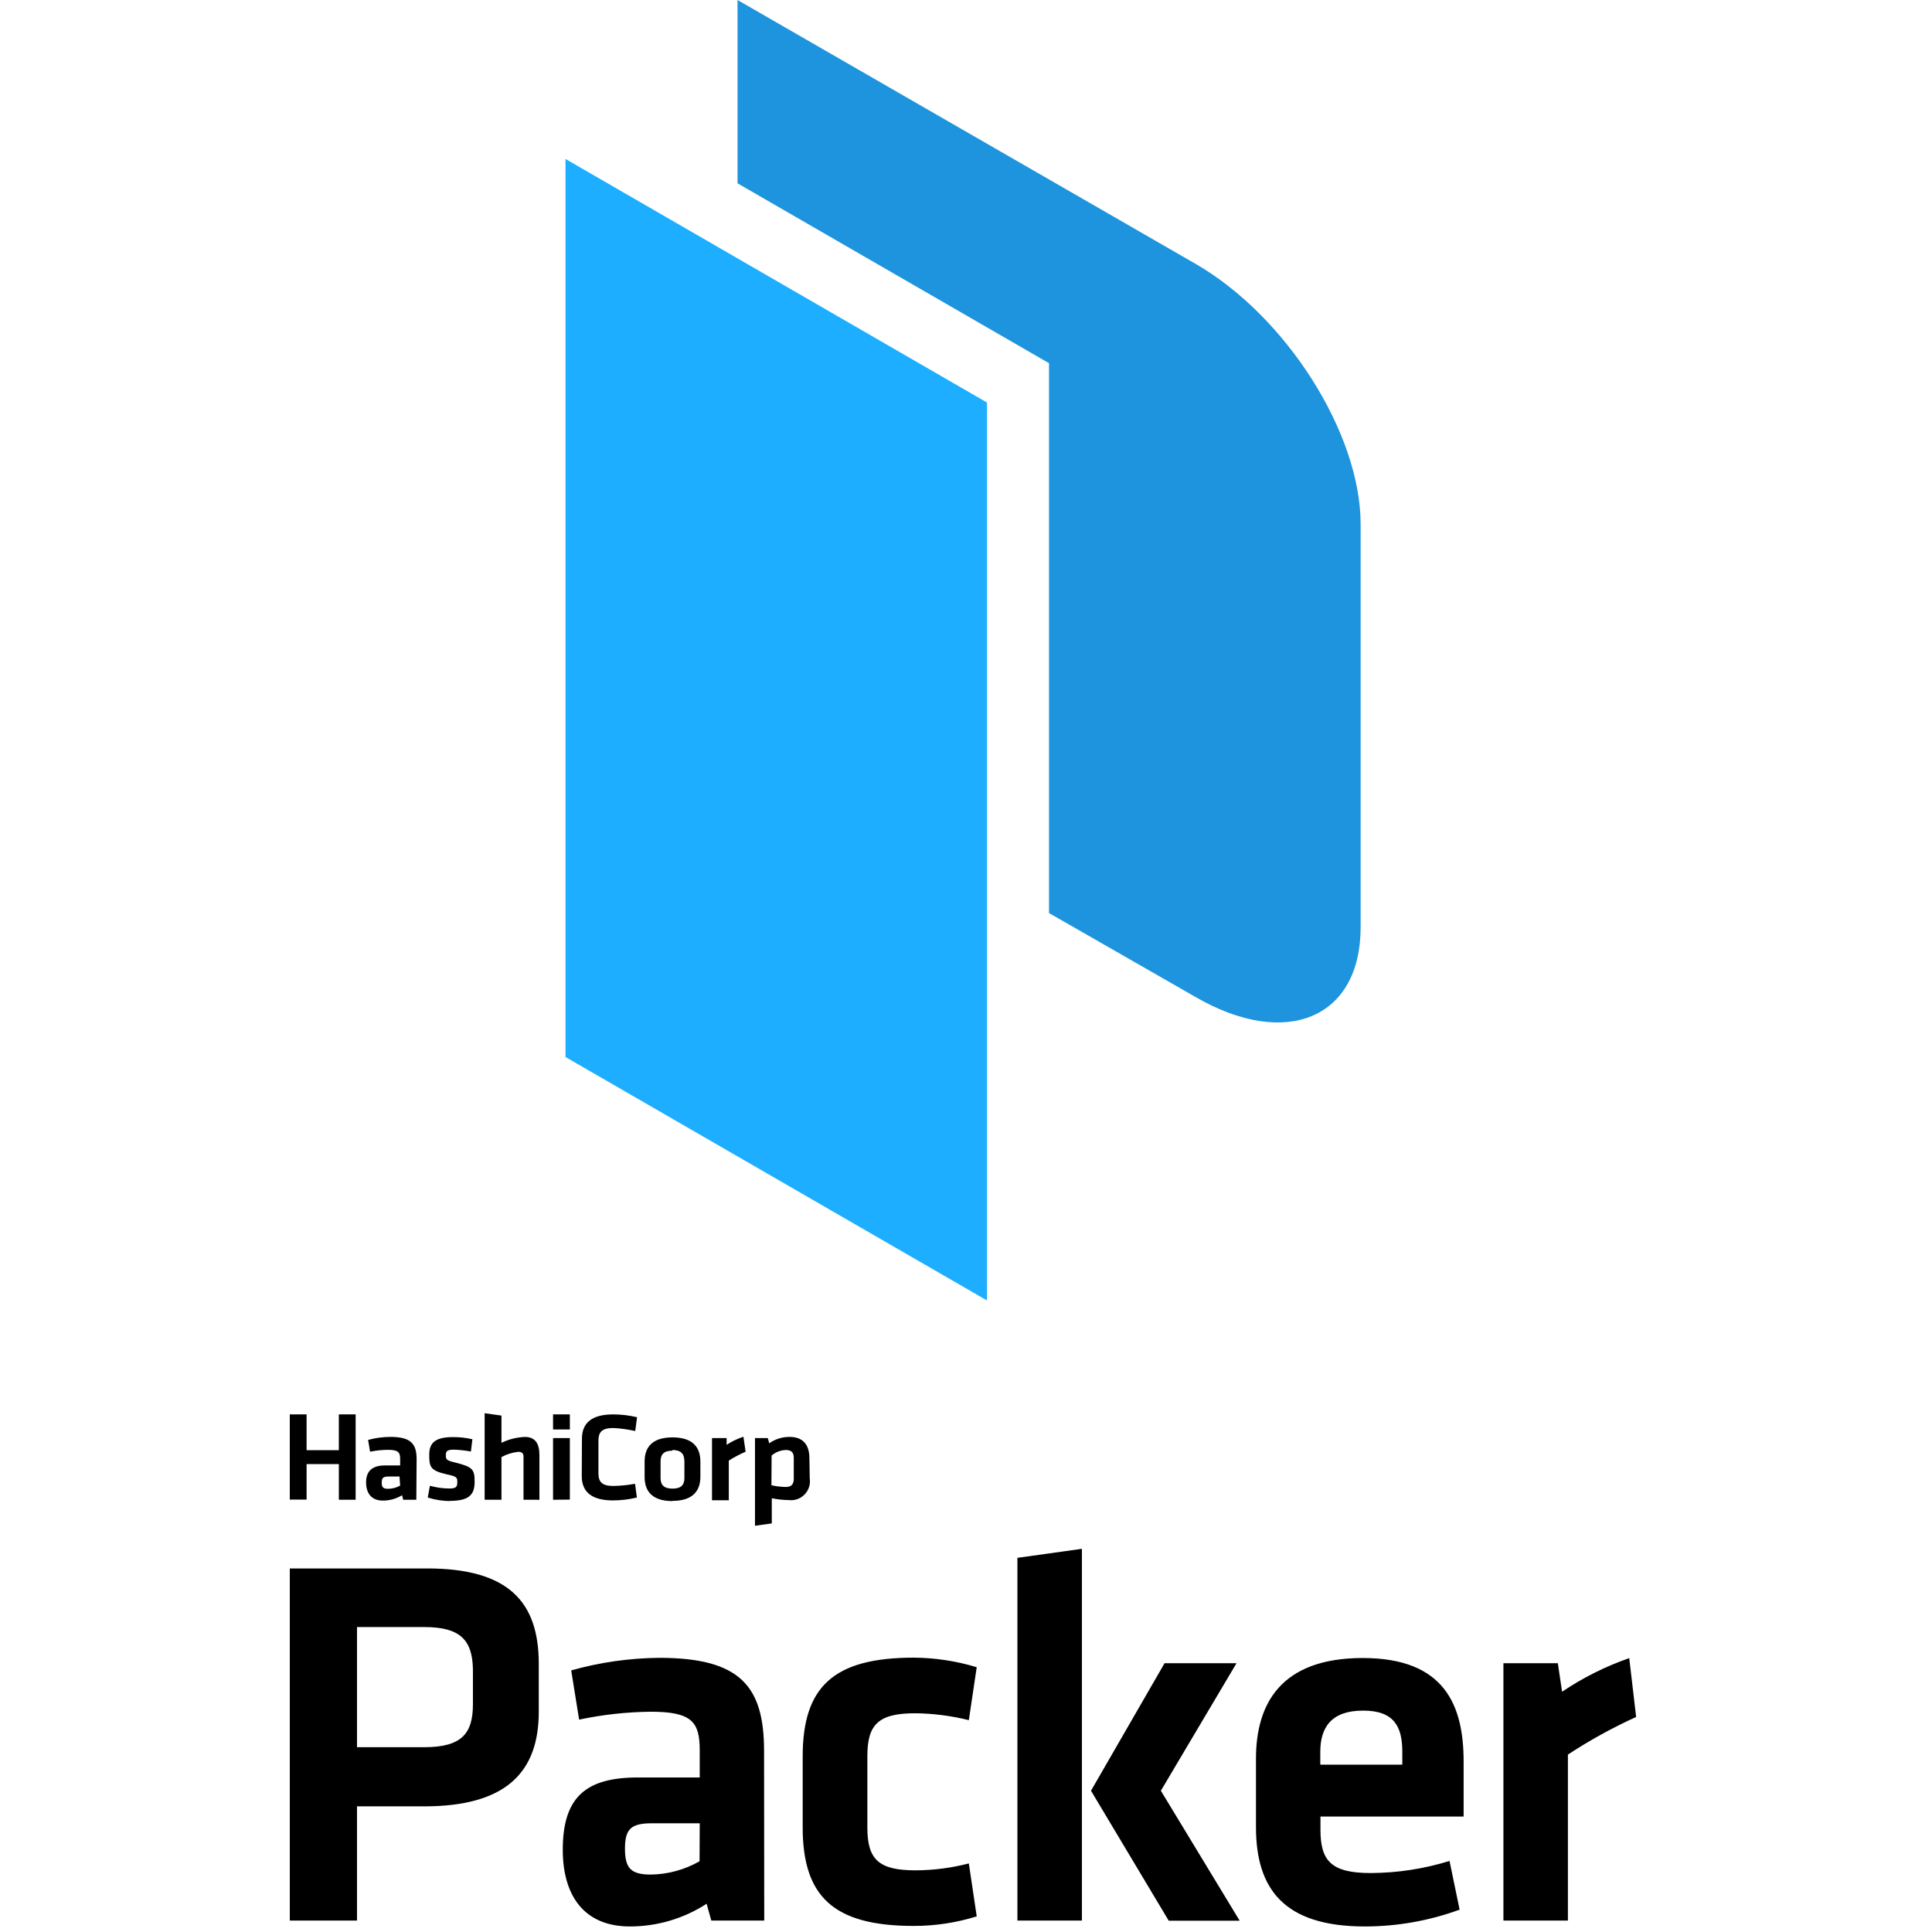
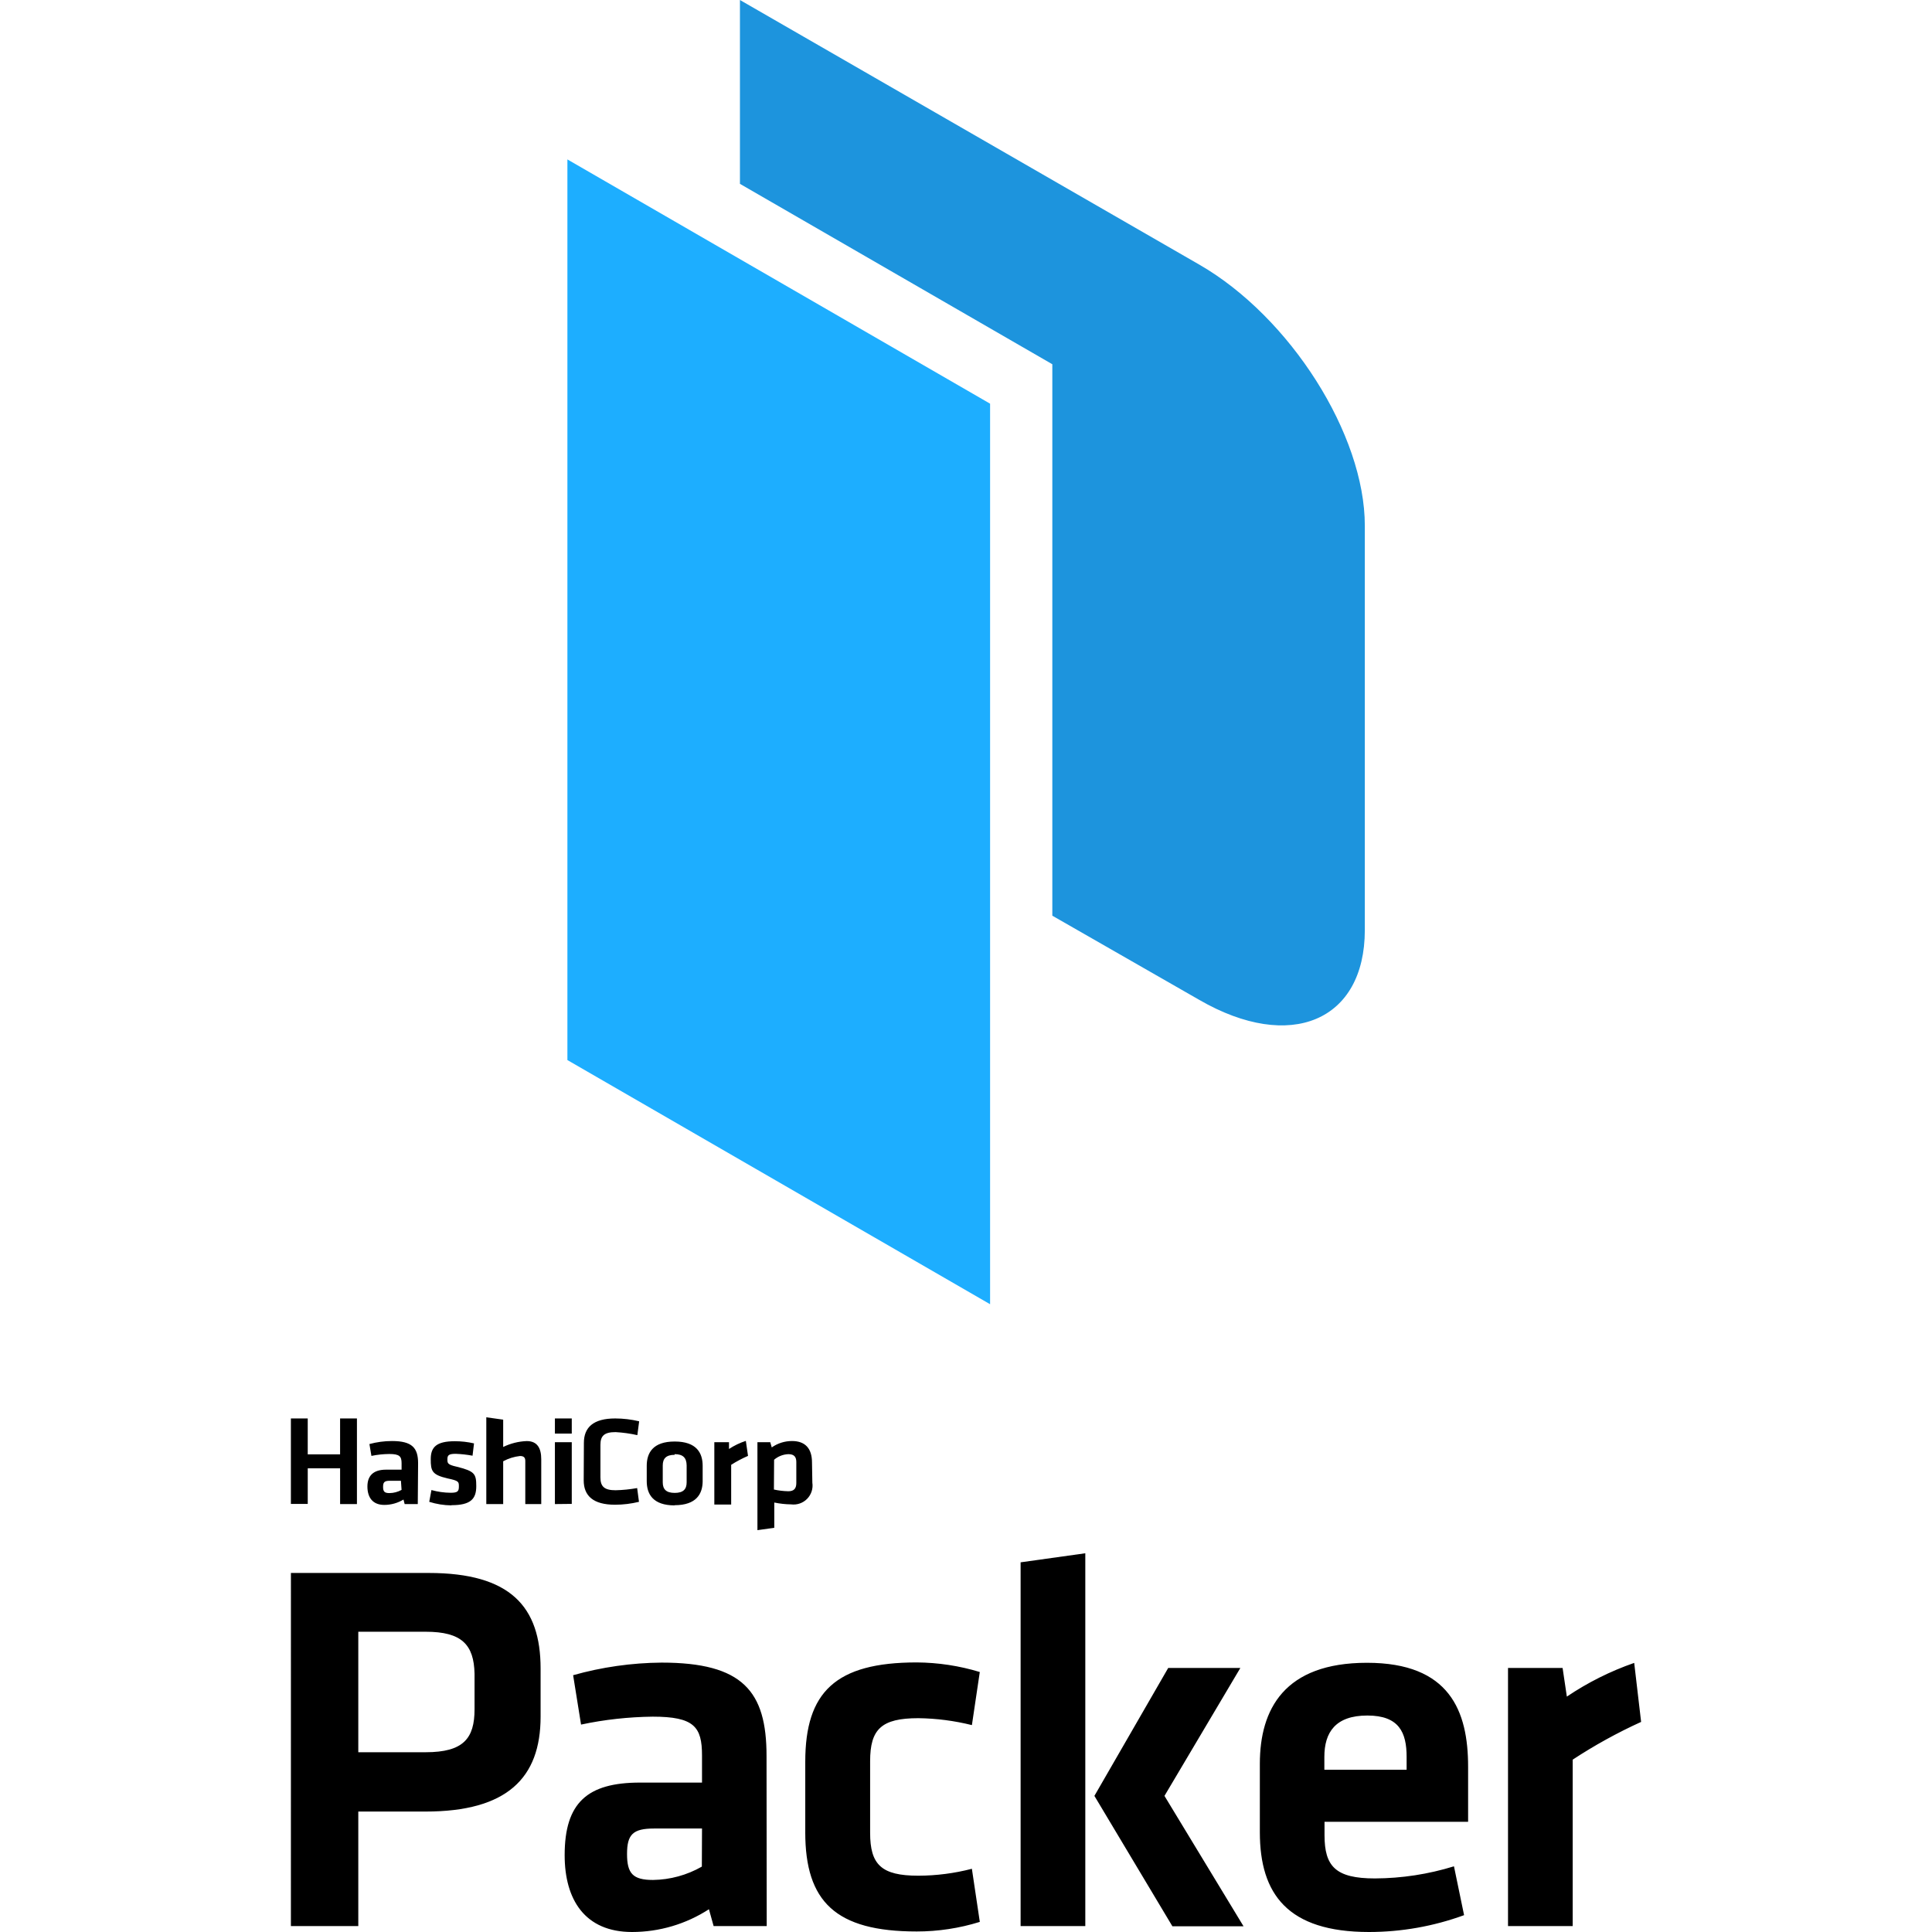
<svg xmlns="http://www.w3.org/2000/svg" viewBox="0 0 128 128">
-   <path d="M22.45 99.363V97h-2.137v2.352h-1.114v-5.645h1.113v2.371h2.137v-2.371h1.113v5.656zm5.132 0h-.867l-.078-.3a2.434 2.434 0 01-1.27.355c-.781 0-1.113-.512-1.113-1.215 0-.7.379-1.113 1.234-1.113h1.024v-.422c0-.457-.133-.613-.813-.613a6.02 6.02 0 00-1.18.125l-.132-.782a5.683 5.683 0 011.492-.199c1.336 0 1.723.457 1.723 1.469zm-1.113-1.539h-.735c-.347 0-.445.09-.445.403 0 .312.098.41.422.41a1.69 1.69 0 00.8-.211zm3.34 1.625a5.043 5.043 0 01-1.47-.234l.145-.778c.41.114.84.176 1.266.18.469 0 .547-.101.547-.414 0-.312 0-.379-.746-.535-1.035-.242-1.113-.488-1.113-1.277 0-.793.378-1.18 1.593-1.18.426 0 .852.047 1.266.144l-.098.813a7.586 7.586 0 00-1.113-.125c-.469 0-.547.102-.547.36 0 .253 0 .355.602.488 1.191.3 1.304.457 1.304 1.289 0 .836-.36 1.257-1.636 1.257zm4.875-.086v-2.851c0-.223-.102-.325-.348-.325-.387.043-.766.16-1.113.348v2.828h-1.114V93.63l1.114.156v1.805a3.875 3.875 0 011.558-.39c.703 0 .957.476.957 1.202v2.961zm1.957-4.656v-1h1.113v1zm0 4.656v-4.086h1.113v4.075zm1.914-4.043c0-1.023.625-1.613 2.07-1.613a6.9 6.9 0 011.582.188l-.121.914a8.902 8.902 0 00-1.438-.2c-.757 0-1 .254-1 .844v2.149c0 .59.243.847 1 .847a9.236 9.236 0 001.426-.144l.121.91a6.718 6.718 0 01-1.582.191c-1.445 0-2.07-.59-2.07-1.613zm6 4.13c-1.457 0-1.848-.766-1.848-1.602v-1.012c0-.836.39-1.606 1.848-1.606 1.457 0 1.847.77 1.847 1.606v1.035c-.011.8-.398 1.567-1.859 1.567zm0-3.34c-.567 0-.79.245-.79.703v1.113c0 .457.223.699.79.699.566 0 .789-.242.789-.7v-1.112c-.008-.5-.23-.747-.801-.747zm4.843.07a7.98 7.98 0 00-1.113.59v2.625h-1.113v-4.118h.969v.446a4.644 4.644 0 011.113-.535zm4.25 1.77a1.255 1.255 0 01-1.402 1.433 5.922 5.922 0 01-1.113-.121v1.668l-1.113.156v-5.809h.847l.098.344a2.315 2.315 0 011.347-.422c.86 0 1.313.489 1.313 1.414zm-2.539.452c.313.07.63.106.95.114.375 0 .53-.18.53-.547v-1.38c0-.331-.132-.523-.523-.523-.347.012-.68.141-.945.368zM19.2 103.914h9.105c5.398 0 7.39 2.227 7.39 6.313v3.18c0 4.062-2.226 6.269-7.601 6.269h-4.442v7.566H19.2zm8.905 3.883h-4.453v7.96h4.453c2.493 0 3.227-.913 3.227-2.839v-2.348c-.043-1.925-.848-2.773-3.227-2.773zm22.528 19.445h-3.508l-.309-1.113a9.338 9.338 0 01-5.078 1.504c-3.117 0-4.453-2.137-4.453-5.074 0-3.473 1.504-4.797 4.977-4.797h4.097v-1.793c0-1.895-.523-2.563-3.261-2.563-1.59.02-3.176.192-4.73.524l-.524-3.262a22.228 22.228 0 015.843-.832c5.364 0 6.934 1.89 6.934 6.164zm-4.274-6.445h-3.164c-1.402 0-1.789.39-1.789 1.683 0 1.29.387 1.715 1.715 1.715a6.689 6.689 0 003.227-.882zm6.821.246v-4.664c0-4.586 1.992-6.555 7.36-6.555a14.65 14.65 0 014.17.633l-.522 3.508a15.42 15.42 0 00-3.54-.457c-2.449 0-3.183.734-3.183 2.84v4.73c0 2.102.734 2.836 3.183 2.836a14.232 14.232 0 003.54-.457l.523 3.508a13.996 13.996 0 01-4.172.633c-5.355 0-7.36-1.97-7.36-6.555zm14.226 6.199v-24.031l4.274-.598v24.63zm14.516-17.05l-5.012 8.449 5.223 8.613h-4.7l-5.152-8.613 4.875-8.45zm8.891 13.902a17.942 17.942 0 005.222-.801l.668 3.227a18.316 18.316 0 01-6.281 1.113c-5.363 0-7.211-2.492-7.211-6.59v-4.52c0-3.605 1.613-6.675 7.078-6.675s6.68 3.183 6.68 6.867v3.637h-9.485v.882c0 2.059.723 2.86 3.329 2.86zm-3.34-7.18h5.433v-.848c0-1.613-.492-2.734-2.594-2.734-2.105 0-2.84 1.11-2.84 2.734zm20.925-3.16a33.48 33.48 0 00-4.52 2.492v10.996h-4.273v-17.05h3.606l.281 1.89a19.28 19.28 0 014.45-2.227zm0 0" />
-   <path d="M65.39 26.668V86.16L37.466 70.031v-59.5zm0 0" fill-rule="evenodd" fill="#1daeff" />
-   <path d="M79.215 17.484L48.863 0v12.145L69.5 24.063v36.43l9.715 5.566c6.012 3.472 10.93 1.39 10.93-4.618V34.727c0-6.012-4.918-13.77-10.93-17.243zm0 0" fill="#1d94dd" />
+   <path d="M22.533 99.649v-2.37h-2.144v2.359h-1.117v-5.662h1.116v2.378h2.144v-2.378h1.116v5.673zm5.146 0h-.87l-.077-.301a2.441 2.441 0 0 1-1.274.356c-.783 0-1.116-.514-1.116-1.219 0-.702.38-1.116 1.237-1.116h1.027v-.423c0-.458-.133-.615-.815-.615a6.037 6.037 0 0 0-1.183.126l-.133-.785a5.7 5.7 0 0 1 1.496-.2c1.34 0 1.729.46 1.729 1.474zm-1.116-1.544h-.737c-.348 0-.446.09-.446.404 0 .313.098.412.423.412a1.695 1.695 0 0 0 .802-.212zm3.35 1.63a5.058 5.058 0 0 1-1.475-.235l.146-.78a4.938 4.938 0 0 0 1.27.18c.47 0 .548-.1.548-.415 0-.313 0-.38-.748-.536-1.038-.243-1.116-.49-1.116-1.28 0-.796.379-1.184 1.597-1.184a5.571 5.571 0 0 1 1.27.144l-.098.815a7.608 7.608 0 0 0-1.116-.125c-.47 0-.549.102-.549.361 0 .254 0 .356.604.49 1.194.3 1.308.458 1.308 1.292 0 .839-.361 1.26-1.641 1.26zm4.889-.086v-2.86c0-.223-.102-.325-.35-.325a3.052 3.052 0 0 0-1.115.349v2.836h-1.118v-5.75l1.118.157v1.81a3.886 3.886 0 0 1 1.562-.391c.705 0 .96.477.96 1.205v2.97zm1.962-4.67v-1.003h1.117v1.003zm0 4.67V95.55h1.117v4.087zm1.92-4.055c0-1.026.627-1.618 2.076-1.618a6.92 6.92 0 0 1 1.586.189l-.12.917a8.928 8.928 0 0 0-1.443-.201c-.76 0-1.003.255-1.003.847v2.155c0 .591.244.85 1.003.85a9.263 9.263 0 0 0 1.43-.145l.121.912a6.737 6.737 0 0 1-1.586.192c-1.45 0-2.076-.592-2.076-1.618zm6.017 4.142c-1.461 0-1.853-.768-1.853-1.607v-1.015c0-.838.39-1.61 1.853-1.61 1.461 0 1.852.772 1.852 1.61v1.038c-.01.803-.399 1.572-1.864 1.572zm0-3.35c-.569 0-.792.246-.792.705v1.117c0 .458.224.7.792.7.568 0 .791-.242.791-.701V97.09c-.008-.501-.23-.749-.803-.749zm4.857.07a8.003 8.003 0 0 0-1.116.592v2.633h-1.116v-4.13h.972v.447a4.657 4.657 0 0 1 1.116-.536zm4.262 1.776a1.259 1.259 0 0 1-1.406 1.437 5.939 5.939 0 0 1-1.116-.122v1.673l-1.116.157V95.55h.85l.098.345a2.322 2.322 0 0 1 1.35-.423c.863 0 1.317.49 1.317 1.418zm-2.546.453c.314.07.632.106.953.114.376 0 .531-.18.531-.548v-1.384c0-.332-.132-.525-.524-.525a1.538 1.538 0 0 0-.948.37zm-32 5.528h9.13c5.414 0 7.412 2.233 7.412 6.331v3.189c0 4.074-2.233 6.287-7.623 6.287h-4.455v7.588h-4.465zm8.93 3.894h-4.466v7.983h4.466c2.5 0 3.236-.916 3.236-2.847v-2.355c-.043-1.93-.85-2.781-3.236-2.781zm22.593 19.5h-3.518l-.31-1.115A9.365 9.365 0 0 1 41.876 128c-3.126 0-4.466-2.143-4.466-5.089 0-3.483 1.509-4.81 4.992-4.81h4.108v-1.798c0-1.901-.524-2.57-3.27-2.57-1.595.02-3.185.192-4.744.525l-.525-3.272a22.292 22.292 0 0 1 5.86-.834c5.38 0 6.954 1.895 6.954 6.182zm-4.287-6.463h-3.173c-1.406 0-1.794.392-1.794 1.688 0 1.294.388 1.72 1.72 1.72a6.708 6.708 0 0 0 3.236-.884zm6.841.247v-4.677c0-4.6 1.998-6.574 7.381-6.574a14.692 14.692 0 0 1 4.182.635l-.523 3.518a15.464 15.464 0 0 0-3.55-.459c-2.457 0-3.193.736-3.193 2.849v4.743c0 2.108.736 2.844 3.192 2.844a14.273 14.273 0 0 0 3.55-.458l.525 3.518a14.036 14.036 0 0 1-4.184.635c-5.37 0-7.381-1.976-7.381-6.574zm14.267 6.217v-24.1l4.286-.6v24.7zm14.558-17.1-5.027 8.474 5.238 8.638h-4.713l-5.167-8.638 4.889-8.474zm8.916 13.943a17.994 17.994 0 0 0 5.237-.803l.67 3.236A18.369 18.369 0 0 1 90.7 128c-5.378 0-7.232-2.5-7.232-6.609v-4.533c0-3.615 1.618-6.694 7.099-6.694s6.699 3.192 6.699 6.887v3.647h-9.513v.885c0 2.065.726 2.868 3.34 2.868zm-3.35-7.2h5.45v-.851c0-1.618-.494-2.742-2.602-2.742-2.111 0-2.848 1.113-2.848 2.742zm20.986-3.17a33.576 33.576 0 0 0-4.533 2.5v11.027H99.91v-17.1h3.616l.282 1.896a19.335 19.335 0 0 1 4.462-2.233zm0 0" />
+   <path fill="#1daeff" d="M65.596 26.745v59.663L37.592 70.232v-59.67Zm0 0" />
+   <path fill="#1d94dd" d="M79.46 17.534 49.023 0v12.18l20.696 11.952v36.535l9.743 5.582c6.03 3.482 10.961 1.394 10.961-4.631V34.827c0-6.03-4.932-13.81-10.961-17.293zm0 0" />
</svg>
